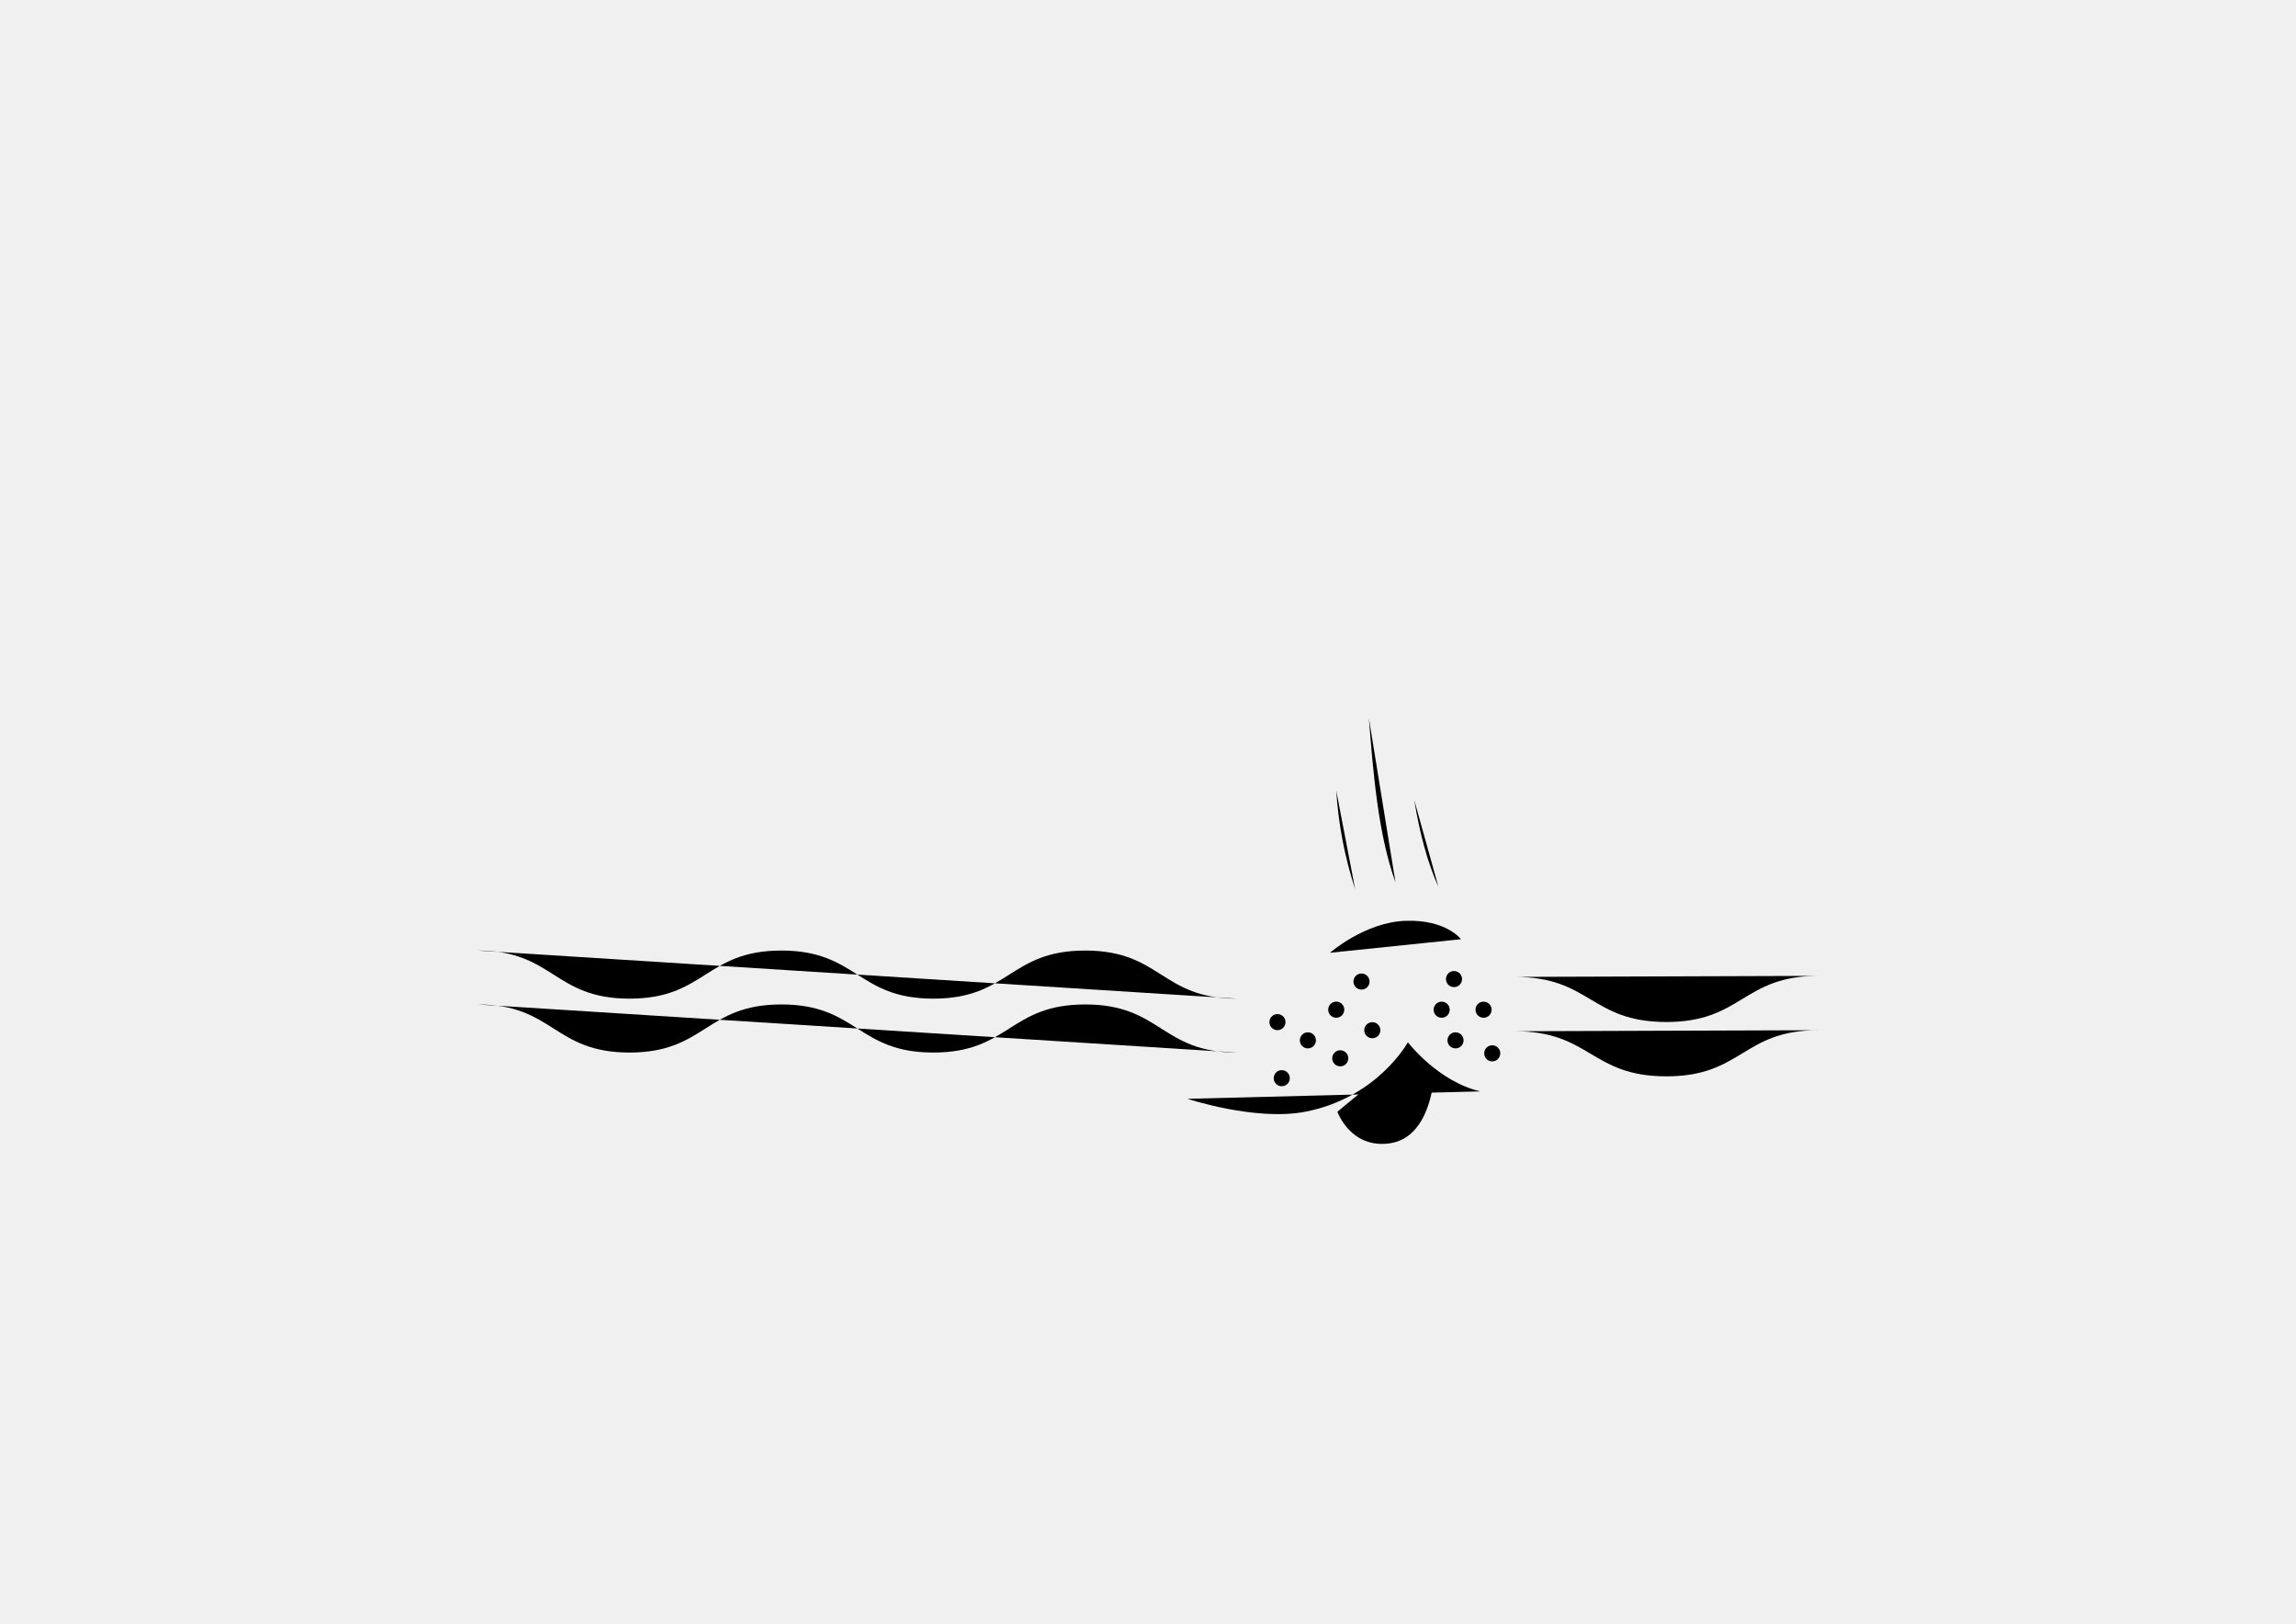
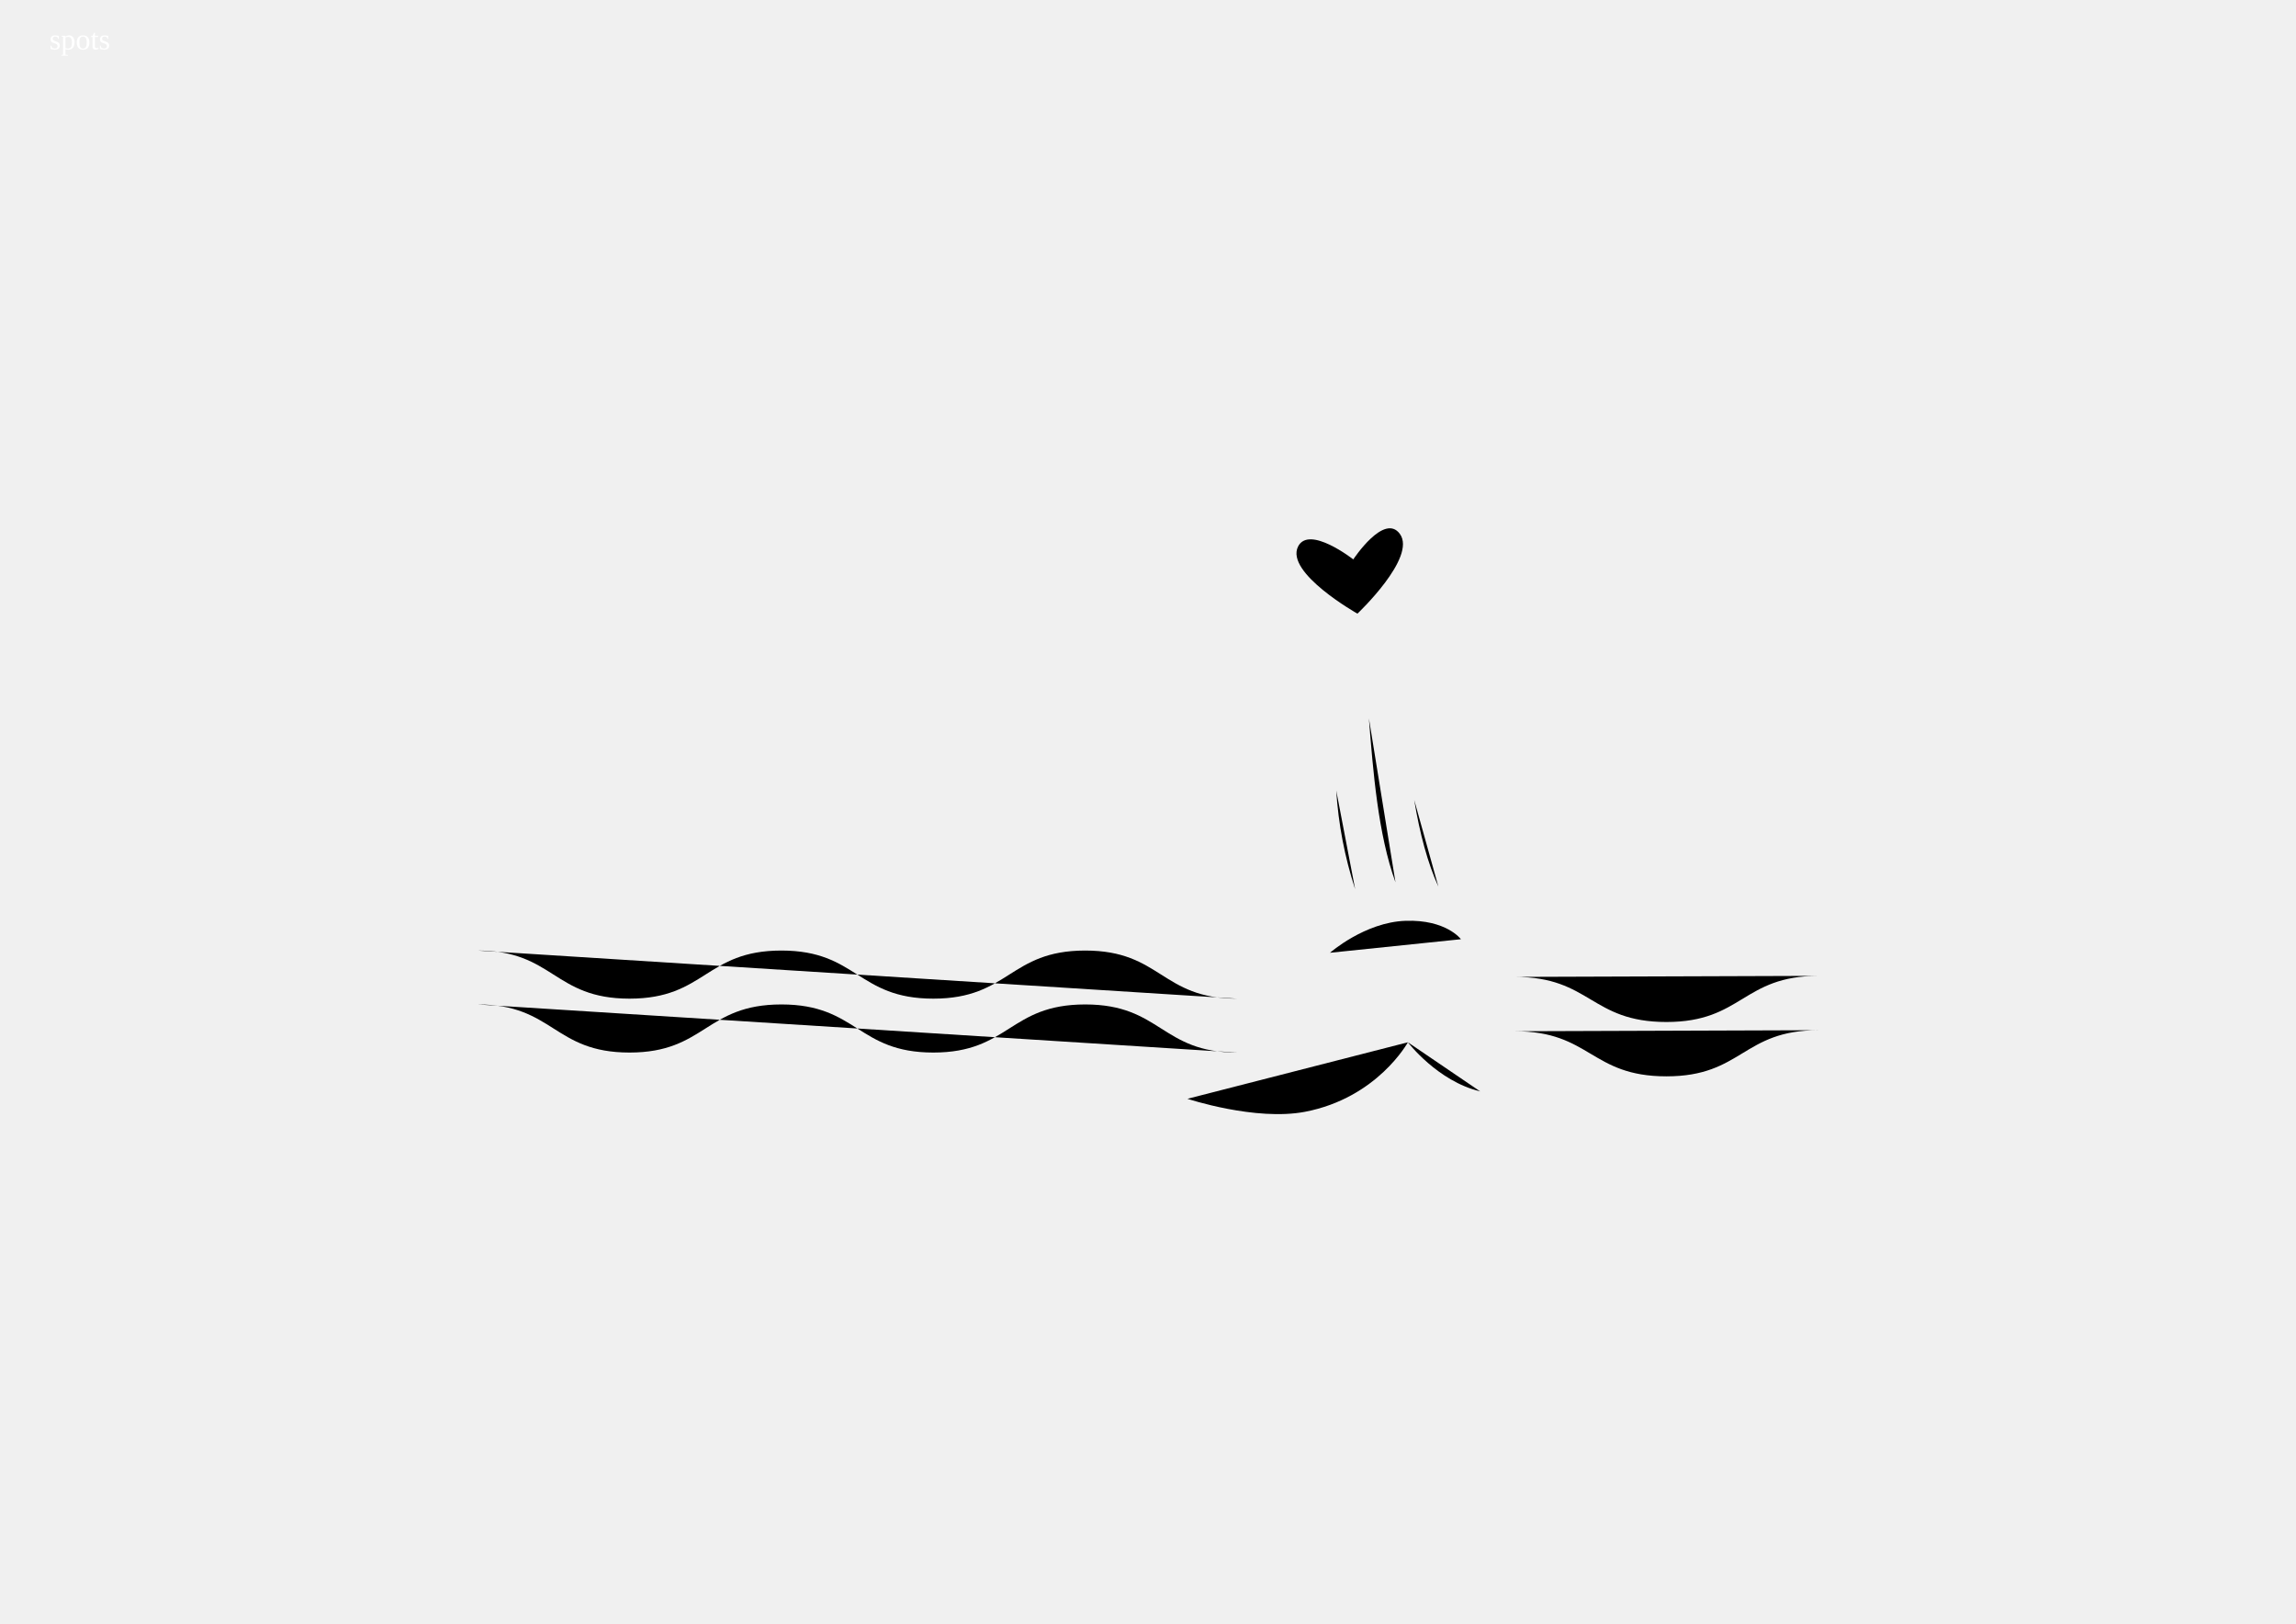
- <svg xmlns="http://www.w3.org/2000/svg" viewBox="0 0 930.49 657.93" id="animation-main">
+ <svg xmlns="http://www.w3.org/2000/svg" xmlns:xlink="http://www.w3.org/1999/xlink" viewBox="0 0 930.49 657.93" id="animation-main">
  <defs>
    <mask id="eye-left-mask">
      <g class="eye-transform">
        <path class="f-high" d="         M455.63,266.34         q-3.72,0 -7.24,0.41         a82.08,82.08,0,0,0-20,4.58         a91.56,91.56,0,0,0-33.67,21.73         a4.11,4.11,0,0,0-1.3,2.82         a4.26,4.26,0,0,0,1,3         c.88,1,12.65,17.62,30.67,29.09         a68,68,0,0,0,25.39,10.16         a54.56,54.56,0,0,0,11.32.7         a65,65,0,0,0,20.99-4.52         c20.24-8,32.82-23.64,33.73-24.55         a4.29 4.29 0 00.35-5.5         c-.78-1-11-17.55-28.73-28.41         a62.72,62.72,0,0,0 -23.6 -8.77         a56.25,56.25,0,0,0-8.91-0.74Z" />
      </g>
    </mask>
    <mask id="eye-right-mask">
      <g class="eye-transform">
        <path class="f-high" d="         M640.5,257.26         a47.8,47.8,0,0,0-12.739,1.09         a70.3,70.3,0,0,0-24.9,11.21         a82.49,82.49,0,0,0-23,25.15,4.07,4.07,0,0,0,.82,5.26         c.88.7,12.51,11.69,28.39,18.55         a62.26,62.26,0,0,0,22.35,5.39         a45,45,0,0,0,9.44-.62         c.78-.14,1.54-.31,2.31-.48         c1.14-.26,2.27-.54,3.37-.87         a56.14,56.14,0,0,0,18-9.38         c14.54-11.14,21.71-26.46,22.29-27.42         a4.09,4.09,0,0,0,0.76,-5         c-.8-.71-11.13-11.83-26.46-18.32         a56,56,0,0,0-20.631-4.56z" />
      </g>
    </mask>
+     <mask id="mask-mouth">
+       <path class="f-high" d="M481.23,445.23s27.55,9.12,47.67,5.26c29.35-5.64,41.67-28.16,41.67-28.16s12,15.77,29.29,19.9v75h-118.63Z" />
+     </mask>
+     <animate id="animate_whisker_r1_in" xlink:href="#whisker_r_up" attributeName="stroke-dashoffset" dur="0.5" begin="0.7" repeatCount="1" values="130.48; 0" keyTimes="0;1" calcMode="spline" keySplines=".23,.01,1,1" fill="freeze" />
+     <animate id="animate_whisker_r2_in" xlink:href="#whisker_r_down" attributeName="stroke-dashoffset" dur="0.5" begin="0.7" repeatCount="1" values="130.48; 0" keyTimes="0;1" calcMode="spline" keySplines=".23,.01,1,1" fill="freeze" />
+     <animate id="anim_whisker_r1" xlink:href="#whisker_r_up" attributeName="d" dur="1.2" begin="animate_whisker_r1_in.end - .72s" repeatCount="indefinite" values="                  M613.93,395.84c0,0 0,0 0,0c30.71,0 30.71,18.27 61.42,18.27c30.8,0 30.8,-18.69 61.59,-18.69;                  M613.93,404.975c0,0 15.4,-9.34 30.8,-9.34c30.71,0 30.71,18.27 61.42,18.27c15.4,0 30.8,-9.34 30.8,-9.34;                  M613.93,414.11c30.8,0 30.8,-18.69 61.59,-18.69c30.71,0 30.71,18.27 61.42,18.27c0,0 0,0 0,0;                  M613.93,414.11c0,0 0,0 0,0c30.8,0 30.8,-18.69 61.59,-18.69c30.71,0 30.71,18.27 61.42,18.27;                  M613.93,404.975c0,0 15.4,9.34 30.8,9.34c30.8,0 30.8,-18.69 61.59,-18.69c15.4,0 30.8,9.34 30.8,9.34;                  M613.93,395.84c30.71,0 30.71,18.27 61.42,18.27c30.8,0 30.8,-18.69 61.59,-18.69c0,0 0,0 0,0;" keyTimes="0;0.25;0.5;0.5;0.75;1" />
+     <animate id="anim_whisker_r2" xlink:href="#whisker_r_down" attributeName="d" dur="1.2" begin="animate_whisker_r1_in.end - .72s" repeatCount="indefinite" values="                  M613.93,417.86c0,0 0,0 0,0c30.71,0 30.71,18.27 61.42,18.27c30.8,0 30.8,-18.69 61.59,-18.69;                  M613.93,427.2c0,0 15.4,-9.34 30.8,-9.34c30.71,0 30.71,18.27 61.42,18.27c15.4,0 30.8,-9.34 30.8,-9.34;                  M613.93,436.54c30.8,0 30.8,-18.69 61.59,-18.69c30.71,0 30.71,18.27 61.42,18.27c0,0 0,0 0,0;                  M613.93,436.54c0,0 0,0 0,0c30.8,0 30.8,-18.69 61.59,-18.69c30.71,0 30.71,18.27 61.42,18.27;                  M613.93,427.2c0,0 15.4,9.34 30.8,9.34c30.8,0 30.8,-18.69 61.59,-18.69c15.4,0 30.8,9.34 30.8,9.34;                  M613.93,417.86c30.71,0 30.71,18.27 61.42,18.27c30.8,0 30.8,-18.69 61.59,-18.69c0,0 0,0 0,0;" keyTimes="0;0.25;0.5;0.5;0.75;1" />
+     <animate id="animate_whisker_l1_in" xlink:href="#whisker_l_up" attributeName="stroke-dashoffset" dur="1.2" begin="0" repeatCount="1" values="-328.45; 0" keyTimes="0;1" calcMode="spline" keySplines=".23,.01,1,1" fill="freeze" />
+     <animate id="animate_whisker_l2_in" xlink:href="#whisker_l_down" attributeName="stroke-dashoffset" dur="1.2" begin="0" repeatCount="1" values="-328.45; 0" keyTimes="0;1" calcMode="spline" keySplines=".23,.01,1,1" fill="freeze" />
+     <animate id="anim_whisker_l1" xlink:href="#whisker_l_up" attributeName="d" dur="1.2" begin="animate_whisker_l1_in.end - 0.1" repeatCount="indefinite" values="M193.56,385.16c30.78,0 30.78,19.49 61.56,19.49c30.78,0 30.78,-19.49 61.56,-19.49c30.78,0 30.78,19.49 61.56,19.49c30.78,0 30.78,-19.49 61.56,-19.49c30.78,0 30.78,19.49 61.56,19.49c0,0 0,0 0,0;         M193.56,394.9c0,0 15.39,9.74 30.78,9.74c30.78,0 30.78,-19.49 61.56,-19.49c30.78,0 30.78,19.49 61.56,19.49c30.78,0 30.78,-19.49 61.56,-19.49c30.78,0 30.78,19.49 61.56,19.49c15.39,0 30.78,-9.74 30.78,-9.74;         M193.56,404.65c0,0 0,0 0,0c30.78,0 30.78,-19.49 61.56,-19.49c30.78,0 30.78,19.49 61.56,19.49c30.78,0 30.78,-19.49 61.56,-19.49c30.78,0 30.78,19.49 61.56,19.49c30.78,0 30.78,-19.49 61.56,-19.49;         M193.56,404.65c30.78,0 30.78,-19.49 61.56,-19.49c30.78,0 30.78,19.49 61.56,19.49c30.78,0 30.78,-19.49 61.56,-19.49c30.78,0 30.78,19.49 61.56,19.49         c30.78,0 30.78,-19.49 61.56,-19.49c0,0 0,0 0,0;         M193.56,394.9c0,0 15.39,-9.74 30.78,-9.74c30.78,0 30.78,19.49 61.56,19.49c30.78,0 30.78,-19.49 61.56,-19.49c30.78,0 30.78,19.49 61.56,19.49c30.78,0 30.78,-19.49 61.56,-19.49c15.39,0 30.78,9.74 30.78,9.74;         M193.56,385.16c0,0 0,0 0,0c30.78,0 30.78,19.49 61.56,19.49c30.78,0 30.78,-19.49 61.56,-19.49c30.78,0 30.78,19.49 61.56,19.49c30.78,0 30.78,-19.49 61.56,-19.49c30.78,0 30.78,19.49 61.56,19.49" keyTimes="0;0.25;0.5;0.5;0.75;1" />
+     <animate id="anim_whisker_l2" xlink:href="#whisker_l_down" attributeName="d" dur="1.2" begin="animate_whisker_l1_in.end - 0.1" repeatCount="indefinite" values="M193.56,407c30.78,0 30.78,19.49 61.56,19.49c30.78,0 30.78,-19.49 61.56,-19.49c30.78,0 30.78,19.49 61.56,19.49c30.78,0 30.78,-19.49 61.56,-19.49c30.78,0 30.78,19.49 61.56,19.49c0,0 0,0 0,0;         M193.56,416.74c0,0 15.39,9.74 30.78,9.74c30.78,0 30.78,-19.49 61.56,-19.49c30.78,0 30.78,19.49 61.56,19.49c30.78,0 30.78,-19.49 61.56,-19.49c30.78,0 30.78,19.49 61.56,19.49c15.39,0 30.78,-9.74 30.78,-9.74;         M193.56,426.49c0,0 0,0 0,0c30.78,0 30.78,-19.49 61.56,-19.49c30.78,0 30.78,19.49 61.56,19.49c30.78,0 30.78,-19.49 61.56,-19.49c30.78,0 30.78,19.49 61.56,19.49c30.78,0 30.78,-19.49 61.56,-19.49;         M193.56,426.49c30.78,0 30.78,-19.49 61.56,-19.49c30.78,0 30.78,19.49 61.56,19.49c30.78,0 30.78,-19.49 61.56,-19.49c30.78,0 30.78,19.49 61.56,19.49c30.78,0 30.78,-19.49 61.56,-19.49c0,0 0,0 0,0;         M193.56,416.74c0,0 15.39,-9.74 30.78,-9.74c30.78,0 30.78,19.49 61.56,19.49c30.78,0 30.78,-19.49 61.56,-19.49c30.78,0 30.78,19.49 61.56,19.49c30.78,0 30.78,-19.49 61.56,-19.49c15.39,0 30.78,9.74 30.78,9.74;         M193.56,407c0,0 0,0 0,0c30.78,0 30.78,19.49 61.56,19.49c30.78,0 30.78,-19.49 61.56,-19.49c30.78,0 30.78,19.49 61.56,19.49c30.78,0 30.78,-19.49 61.56,-19.49c30.78,0 30.78,19.49 61.56,19.49" keyTimes="0;0.25;0.5;0.5;0.75;1" />
  </defs>
+   <g class="has-events">
+     <text x="20" y="20" fill="white">spots</text>
+   </g>
  <g id="eye-left" mask="url(#eye-left-mask)">
    <path id="eye-left-core" class="f-high" d="         M455.63,266.34         q-3.72,0 -7.24,0.41         a82.08,82.08,0,0,0-20,4.58         a91.56,91.56,0,0,0-33.67,21.73         a4.11,4.11,0,0,0-1.3,2.82         a4.26,4.26,0,0,0,1,3         c.88,1,12.65,17.62,30.67,29.09         a68,68,0,0,0,25.39,10.16         a54.56,54.56,0,0,0,11.32.7         a65,65,0,0,0,20.99-4.52         c20.24-8,32.82-23.64,33.73-24.55         a4.29 4.29 0 00.35-5.5         c-.78-1-11-17.55-28.73-28.41         a62.72,62.72,0,0,0 -23.6 -8.77         a56.25,56.25,0,0,0-8.91-0.74Z" />
    <ellipse id="eye-left-iris" cx="456.65" cy="301" rx="39.5" ry="43.66" stroke-width="0" class="f-dark" />
    <path id="eye-left-lens" class="f-black" d="         M450.92,257.35         c-4.25,7.14 -7.57,19.81 -9.07,34.25 s3.24,44.91, 10.6,52.91         a44.56,44.56,0,0,0,7.5 0         c5.66-5.82, 9.69-20.52, 11.19-37.75 s-2.77-34.85 -9.45-49.4         a48.25,48.25,0,0,0 -10.77 -0.01Z" />
    <g id="eye-left-light">
      <circle class="f-high" cx="473.87" cy="289.75" r="8.04" />
      <circle class="f-high" cx="461.6" cy="302.67" r="4.25" />
    </g>
  </g>
  <g id="eye-right" mask="url(#eye-right-mask)">
    <path id="eye-right-core" class="f-high" d="         M640.5,257.26         a47.8,47.8,0,0,0-12.739,1.09         a70.3,70.3,0,0,0-24.9,11.21         a82.49,82.49,0,0,0-23,25.15,4.07,4.07,0,0,0,.82,5.26         c.88.7,12.51,11.69,28.39,18.55         a62.26,62.26,0,0,0,22.35,5.39         a45,45,0,0,0,9.44-.62         c.78-.14,1.54-.31,2.31-.48         c1.14-.26,2.27-.54,3.37-.87         a56.14,56.14,0,0,0,18-9.38         c14.54-11.14,21.71-26.46,22.29-27.42         a4.09,4.09,0,0,0,0.76,-5         c-.8-.71-11.13-11.83-26.46-18.32         a56,56,0,0,0-20.631-4.56Z" />
    <ellipse id="eye-right-iris" cx="634.61" cy="290.34" rx="37.03" ry="40.66" stroke-width="0" class="f-dark" />
    <path id="eye-right-lens" class="f-black" d="         M637.09,249.61         a40.8,40.8,0,0,0-8.09,0.79         c-3.69,7.53-5.83,18.79-5.98,40.61 0.68,14.6,4.23,29.06,10.82,40.36         a45,45,0,0,0,8.75-1.1         c3.33-6.61,6.37-23.89,5.91-40.59         s-6.08-32.51-11.41-40.07Z" />
    <g id="eye-right-light">
      <circle class="f-high" cx="650.77" cy="279.46" r="8.34" />
      <circle class="f-high" cx="638.04" cy="292.87" r="4.41" />
    </g>
  </g>
-   <path class="s-high s-anim" id="whisker_r_up" d="M613.93,395.84c0,0 0,0 0,0c30.71,0 30.71,18.27 61.42,18.27c30.8,0 30.8,-18.69 61.59,-18.69">
-     <animate id="whisker_r_a" attributeName="d" dur="1.2" begin="-0.63s" repeatCount="indefinite" values="                  M613.93,395.84c0,0 0,0 0,0c30.71,0 30.71,18.27 61.42,18.27c30.8,0 30.8,-18.69 61.59,-18.69;                  M613.93,404.975c0,0 15.4,-9.34 30.8,-9.34c30.71,0 30.71,18.27 61.42,18.27c15.4,0 30.8,-9.34 30.8,-9.34;                  M613.93,414.11c30.8,0 30.8,-18.69 61.59,-18.69c30.71,0 30.71,18.27 61.42,18.27c0,0 0,0 0,0;                  M613.93,414.11c0,0 0,0 0,0c30.8,0 30.8,-18.69 61.59,-18.69c30.71,0 30.71,18.27 61.42,18.27;                  M613.93,404.975c0,0 15.4,9.34 30.8,9.34c30.8,0 30.8,-18.69 61.59,-18.69c15.4,0 30.8,9.34 30.8,9.34;                  M613.93,395.84c30.71,0 30.71,18.27 61.42,18.27c30.8,0 30.8,-18.69 61.59,-18.69c0,0 0,0 0,0;" keyTimes="0;0.25;0.5;0.5;0.75;1" />
-   </path>
-   <path class="s-high s-anim" id="whisker_r_down" d="M613.93,417.86c0,0 0,0 0,0c30.71,0 30.71,18.27 61.42,18.27c30.8,0 30.8,-18.69 61.59,-18.69">
-     <animate id="whisker_r_b" attributeName="d" dur="1.2" begin="-0.63s" repeatCount="indefinite" values="                  M613.93,417.86c0,0 0,0 0,0c30.71,0 30.71,18.27 61.42,18.27c30.8,0 30.8,-18.69 61.59,-18.69;                  M613.93,427.2c0,0 15.4,-9.34 30.8,-9.34c30.71,0 30.71,18.27 61.42,18.27c15.4,0 30.8,-9.34 30.8,-9.34;                  M613.93,436.54c30.8,0 30.8,-18.69 61.59,-18.69c30.71,0 30.71,18.27 61.42,18.27c0,0 0,0 0,0;                  M613.93,436.54c0,0 0,0 0,0c30.8,0 30.8,-18.69 61.59,-18.69c30.71,0 30.71,18.27 61.42,18.27;                  M613.93,427.2c0,0 15.4,9.34 30.8,9.34c30.8,0 30.8,-18.69 61.59,-18.69c15.4,0 30.8,9.34 30.8,9.34;                  M613.93,417.86c30.71,0 30.71,18.27 61.42,18.27c30.8,0 30.8,-18.69 61.59,-18.69c0,0 0,0 0,0;" keyTimes="0;0.25;0.5;0.5;0.75;1" />
-   </path>
-   <path class="s-high s-anim" id="whisker_l_up" d="M193.56,385.16c30.78,0 30.78,19.49 61.56,19.49c30.78,0 30.78,-19.49 61.56,-19.49c30.78,0 30.78,19.49 61.56,19.49c30.78,0 30.78,-19.49 61.56,-19.49c30.78,0 30.78,19.49 61.56,19.49c0,0 0,0 0,0">
-     <animate id="whisker_l_a" attributeName="d" dur="1.2" begin="0" repeatCount="indefinite" values="M193.56,385.16         c30.78,0 30.78,19.49 61.56,19.49         c30.78,0 30.78,-19.49 61.56,-19.49         c30.78,0 30.78,19.49 61.56,19.49         c30.78,0 30.78,-19.49 61.56,-19.49         c30.78,0 30.78,19.49 61.56,19.49         c0,0 0,0 0,0;         M193.56,394.9         c0,0 15.39,9.74 30.78,9.74         c30.78,0 30.78,-19.49 61.56,-19.49         c30.78,0 30.78,19.49 61.56,19.49         c30.78,0 30.78,-19.49 61.56,-19.49         c30.78,0 30.78,19.49 61.56,19.49         c15.39,0 30.78,-9.74 30.78,-9.74;         M193.56,404.65         c0,0 0,0 0,0         c30.78,0 30.78,-19.49 61.56,-19.49         c30.78,0 30.78,19.49 61.56,19.49         c30.78,0 30.78,-19.49 61.56,-19.49         c30.78,0 30.78,19.49 61.56,19.49         c30.78,0 30.78,-19.49 61.56,-19.49;         M193.56,404.65         c30.78,0 30.78,-19.49 61.56,-19.49         c30.78,0 30.78,19.49 61.56,19.49         c30.78,0 30.78,-19.49 61.56,-19.49         c30.78,0 30.78,19.49 61.56,19.49         c30.78,0 30.78,-19.49 61.56,-19.49         c0,0 0,0 0,0;         M193.56,394.9         c0,0 15.39,-9.74 30.78,-9.74         c30.78,0 30.78,19.49 61.56,19.49         c30.78,0 30.78,-19.49 61.56,-19.49         c30.78,0 30.78,19.49 61.56,19.49         c30.78,0 30.78,-19.49 61.56,-19.49         c15.39,0 30.78,9.74 30.78,9.74;         M193.56,385.16         c0,0 0,0 0,0         c30.78,0 30.78,19.49 61.56,19.49         c30.78,0 30.78,-19.49 61.56,-19.49         c30.78,0 30.78,19.49 61.56,19.49         c30.78,0 30.78,-19.49 61.56,-19.49         c30.78,0 30.78,19.49 61.56,19.49" keyTimes="0;0.25;0.5;0.5;0.75;1" />
-   </path>
-   <path class="s-high s-anim" id="whisker_l_down" d="M193.56,407c30.78,0 30.78,19.49 61.56,19.49c30.78,0 30.78,-19.49 61.56,-19.49c30.78,0 30.78,19.49 61.56,19.49c30.78,0 30.78,-19.49 61.56,-19.49c30.78,0 30.78,19.49 61.56,19.49c0,0 0,0 0,0">
-     <animate id="whisker_l_b" attributeName="d" dur="1.2" begin="0" repeatCount="indefinite" values="M193.56,407         c30.78,0 30.78,19.49 61.56,19.49         c30.78,0 30.78,-19.49 61.56,-19.49         c30.78,0 30.78,19.49 61.56,19.49         c30.78,0 30.78,-19.49 61.56,-19.49         c30.78,0 30.78,19.49 61.56,19.49         c0,0 0,0 0,0;         M193.56,416.74         c0,0 15.39,9.74 30.78,9.74         c30.78,0 30.78,-19.49 61.56,-19.49         c30.78,0 30.78,19.49 61.56,19.49         c30.78,0 30.78,-19.49 61.56,-19.49         c30.78,0 30.78,19.49 61.56,19.49         c15.39,0 30.78,-9.74 30.78,-9.74;         M193.56,426.49         c0,0 0,0 0,0         c30.78,0 30.78,-19.49 61.56,-19.49         c30.78,0 30.78,19.49 61.56,19.49         c30.78,0 30.78,-19.49 61.56,-19.49         c30.78,0 30.78,19.49 61.56,19.49         c30.78,0 30.78,-19.49 61.56,-19.49;         M193.56,426.49         c30.78,0 30.78,-19.49 61.56,-19.49         c30.78,0 30.78,19.49 61.56,19.49         c30.78,0 30.78,-19.49 61.56,-19.49         c30.78,0 30.78,19.49 61.56,19.49         c30.78,0 30.78,-19.49 61.56,-19.49         c0,0 0,0 0,0;         M193.56,416.74         c0,0 15.39,-9.74 30.78,-9.74         c30.78,0 30.78,19.49 61.56,19.49         c30.78,0 30.78,-19.49 61.56,-19.49         c30.78,0 30.78,19.49 61.56,19.49         c30.78,0 30.78,-19.49 61.56,-19.49         c15.39,0 30.78,9.74 30.78,9.74;         M193.56,407         c0,0 0,0 0,0         c30.78,0 30.78,19.49 61.56,19.49         c30.78,0 30.78,-19.49 61.56,-19.49         c30.78,0 30.78,19.49 61.56,19.49         c30.78,0 30.78,-19.49 61.56,-19.49         c30.78,0 30.78,19.49 61.56,19.49" keyTimes="0;0.25;0.5;0.5;0.75;1" />
-   </path>
-   <circle class="cls-10" cx="530.04" cy="421.55" r="3.26" />
-   <circle class="cls-10" cx="517.71" cy="414.16" r="3.26" />
-   <circle class="cls-10" cx="589.26" cy="396.72" r="3.26" />
-   <circle class="cls-10" cx="601.24" cy="409.13" r="3.26" />
-   <circle class="cls-10" cx="584.26" cy="409.13" r="3.26" />
-   <circle class="cls-10" cx="604.75" cy="426.81" r="3.26" />
-   <circle class="cls-10" cx="541.53" cy="409.12" r="3.26" />
-   <circle class="cls-10" cx="543.16" cy="428.82" r="3.26" />
-   <circle class="cls-10" cx="556.15" cy="417.44" r="3.26" />
-   <circle class="cls-10" cx="519.45" cy="436.88" r="3.26" />
-   <circle class="cls-10" cx="589.87" cy="421.55" r="3.26" />
-   <circle class="cls-10" cx="551.77" cy="397.72" r="3.26" />
-   <path class="cls-7" d="M541.53,320.32a162.13,162.13,0,0,0,7.67,40" />
-   <path class="cls-7" d="M554.77,291.1c1.67,21.17,3.69,46.95,10.77,66.4" />
-   <path class="cls-7" d="M573.13,324.12c2.21,13.52,5.53,25.85,9.79,35.13" />
-   <path class="s-high s-anim" d="M539,386.06s14.11-12.39,30.63-12.95,22.44,7.46,22.44,7.46" />
-   <path class="s-light f-light" stroke-width="6" d="M542,450.48s5.39,15.16,21.37,12.77S580.9,438,580.9,438s-7.8-11.35-10.58-10.1S542,450.48,542,450.48Z" />
-   <path class="s-high s-anim" d="M481.23,445.23s27.55,9.12,47.67,5.26c29.35-5.64,41.67-28.16,41.67-28.16s12,15.77,29.29,19.9" />
+   <path class="s-high s-anim" id="whisker_r_up" stroke-dasharray="130.48" stroke-dashoffset="-130.48" d="M613.93,395.84c0,0 0,0 0,0c30.71,0 30.71,18.27 61.42,18.27c30.8,0 30.8,-18.69 61.59,-18.69" />
+   <path class="s-high s-anim" id="whisker_r_down" stroke-dasharray="130.48" stroke-dashoffset="-130.48" d="M613.93,417.86c0,0 0,0 0,0c30.71,0 30.71,18.27 61.42,18.27c30.8,0 30.8,-18.69 61.59,-18.69" />
+   <path class="s-high s-anim" id="whisker_l_up" stroke-dasharray="328.45" stroke-dashoffset="328.45" d="M193.56,385.16c30.78,0 30.78,19.49 61.56,19.49c30.78,0 30.78,-19.49 61.56,-19.49c30.78,0 30.78,19.49 61.56,19.49c30.78,0 30.78,-19.49 61.56,-19.49c30.78,0 30.78,19.49 61.56,19.49c0,0 0,0 0,0" />
+   <path class="s-high s-anim" id="whisker_l_down" stroke-dasharray="328.45" stroke-dashoffset="328.45" d="M193.56,407c30.78,0 30.78,19.49 61.56,19.49c30.78,0 30.78,-19.49 61.56,-19.49c30.78,0 30.78,19.49 61.56,19.49c30.78,0 30.78,-19.49 61.56,-19.49c30.78,0 30.78,19.49 61.56,19.49c0,0 0,0 0,0" />
+   <circle class="cls-10" cx="551.77" cy="397.72" r="0">
+     <animate id="animate_cir_1" attributeName="r" dur="0.3" begin="animate_cir_9.end" fill="freeze" values="0; 5.46; 3.26" keyTimes="0;0.7;1" keySplines=".4,0,1,.75; .01,.25,.6,1" calcMode="spline" />
+   </circle>
+   <circle class="cls-10" cx="541.53" cy="409.12" r="0">
+     <animate id="animate_cir_2" attributeName="r" dur="0.3" begin="animate_cir_6.end - 0.15" fill="freeze" values="0; 5.46; 3.26" keyTimes="0;0.7;1" keySplines=".4,0,1,.75; .01,.25,.6,1" calcMode="spline" />
+   </circle>
+   <circle class="cls-10" cx="556.15" cy="417.44" r="0">
+     <animate id="animate_cir_3" attributeName="r" dur="0.3" begin="animate_cir_8.end - 0.2" fill="freeze" values="0; 5.46; 3.26" keyTimes="0;0.7;1" keySplines=".4,0,1,.75; .01,.25,.6,1" calcMode="spline" />
+   </circle>
+   <circle class="cls-10" cx="517.71" cy="414.16" r="0">
+     <animate id="animate_cir_4" attributeName="r" dur="0.3" begin="animate_cir_12.end - 0.2" fill="freeze" values="0; 5.46; 3.26" keyTimes="0;0.7;1" keySplines=".4,0,1,.75; .01,.25,.6,1" calcMode="spline" />
+   </circle>
+   <circle class="cls-10" cx="530.04" cy="421.55" r="0">
+     <animate id="animate_cir_5" attributeName="r" dur="0.3" begin="0.2" fill="freeze" values="0; 5.46; 3.26" keyTimes="0;0.7;1" keySplines=".4,0,1,.75; .01,.25,.6,1" calcMode="spline" />
+   </circle>
+   <circle class="cls-10" cx="543.16" cy="428.82" r="0">
+     <animate id="animate_cir_6" attributeName="r" dur="0.3" begin="animate_cir_11.end - 0.1" fill="freeze" values="0; 5.46; 3.26" keyTimes="0;0.7;1" keySplines=".4,0,1,.75; .01,.25,.6,1" calcMode="spline" />
+   </circle>
+   <circle class="cls-10" cx="519.45" cy="436.88" r="0">
+     <animate id="animate_cir_7" attributeName="r" dur="0.3" begin="animate_cir_10.end - 0.2" fill="freeze" values="0; 5.46; 3.26" keyTimes="0;0.7;1" keySplines=".4,0,1,.75; .01,.25,.6,1" calcMode="spline" />
+   </circle>
+   <circle class="cls-10" cx="589.26" cy="396.72" r="0">
+     <animate id="animate_cir_8" attributeName="r" dur="0.3" begin="animate_cir_4.end - 0.2" fill="freeze" values="0; 5.46; 3.26" keyTimes="0;0.7;1" keySplines=".4,0,1,.75; .01,.25,.6,1" calcMode="spline" />
+   </circle>
+   <circle class="cls-10" cx="584.26" cy="409.13" r="0">
+     <animate id="animate_cir_9" attributeName="r" dur="0.3" begin="animate_cir_5.end + 0.1" fill="freeze" values="0; 5.46; 3.26" keyTimes="0;0.7;1" keySplines=".4,0,1,.75; .01,.25,.6,1" calcMode="spline" />
+   </circle>
+   <circle class="cls-10" cx="601.24" cy="409.13" r="0">
+     <animate id="animate_cir_10" attributeName="r" dur="0.3" begin="animate_cir_2.end - 0.15" fill="freeze" values="0; 5.46; 3.26" keyTimes="0;0.7;1" keySplines=".4,0,1,.75; .01,.25,.6,1" calcMode="spline" />
+   </circle>
+   <circle class="cls-10" cx="589.87" cy="421.55" r="0">
+     <animate id="animate_cir_11" attributeName="r" dur="0.3" begin="animate_cir_1.end" fill="freeze" values="0; 5.46; 3.26" keyTimes="0;0.7;1" keySplines=".4,0,1,.75; .01,.25,.6,1" calcMode="spline" />
+   </circle>
+   <circle class="cls-10" cx="604.75" cy="426.81" r="0">
+     <animate id="animate_cir_12" attributeName="r" dur="0.3" begin="animate_cir_7.end - 0.2" fill="freeze" values="0; 5.46; 3.26" keyTimes="0;0.7;1" keySplines=".4,0,1,.75; .01,.25,.6,1" calcMode="spline" />
+   </circle>
+   <path id="lineNose1" class="cls-7" d="M541.53,320.32a162.13,162.13,0,0,0,7.67,40" stroke-dasharray="40.83" stroke-dashoffset="40.83" />
+   <path id="lineNose2" class="cls-7" d="M554.77,291.1c1.67,21.17,3.69,46.95,10.77,66.4" stroke-dasharray="67.46" stroke-dashoffset="67.46" />
+   <path id="lineNose3" class="cls-7" d="M573.13,324.12c2.21,13.52,5.53,25.85,9.79,35.13" stroke-dasharray="36.57" stroke-dashoffset="36.57" />
+   <path id="lineNose4" class="s-high s-anim" d="M539,386.06s14.11-12.39,30.63-12.95,22.44,7.46,22.44,7.46" stroke-dasharray="58.22 58.22" stroke-dashoffset="58.22" />
+   <g mask="url(#mask-mouth)">
+     <path id="lineNose6" class="s-light f-light" stroke-width="6" transform="translate(-10 -40)" d="M542,450.48s5.39,15.16,21.37,12.77S580.9,438,580.9,438s-7.8-11.35-10.58-10.1S542,450.48,542,450.48Z" style="transform-origin: 542px 414.78px" />
+   </g>
+   <path id="lineNose5_l" class="s-high s-anim" d="M481.23,445.23s27.55,9.12,47.67,5.26c29.35-5.64,41.67-28.16,41.67-28.16" stroke-dasharray="100.12" stroke-dashoffset="100.12" />
+   <path id="lineNose5_r" class="s-high s-anim" d="M570.57,422.33s12,15.77,29.29,19.9" stroke-dasharray="36.01" stroke-dashoffset="-36.01" />
+   <path class="f-light s-light" d="M548.44,226.67s-18-14.1-22.4-5.17c-5.23,10.63,24.08,27.15,24.08,27.15s24.09-22.75,17.22-32.28C561,207.59,548.44,226.67,548.44,226.67Z" />
  <g id="anchors" class="js-anchor-display">
    </g>
</svg>
